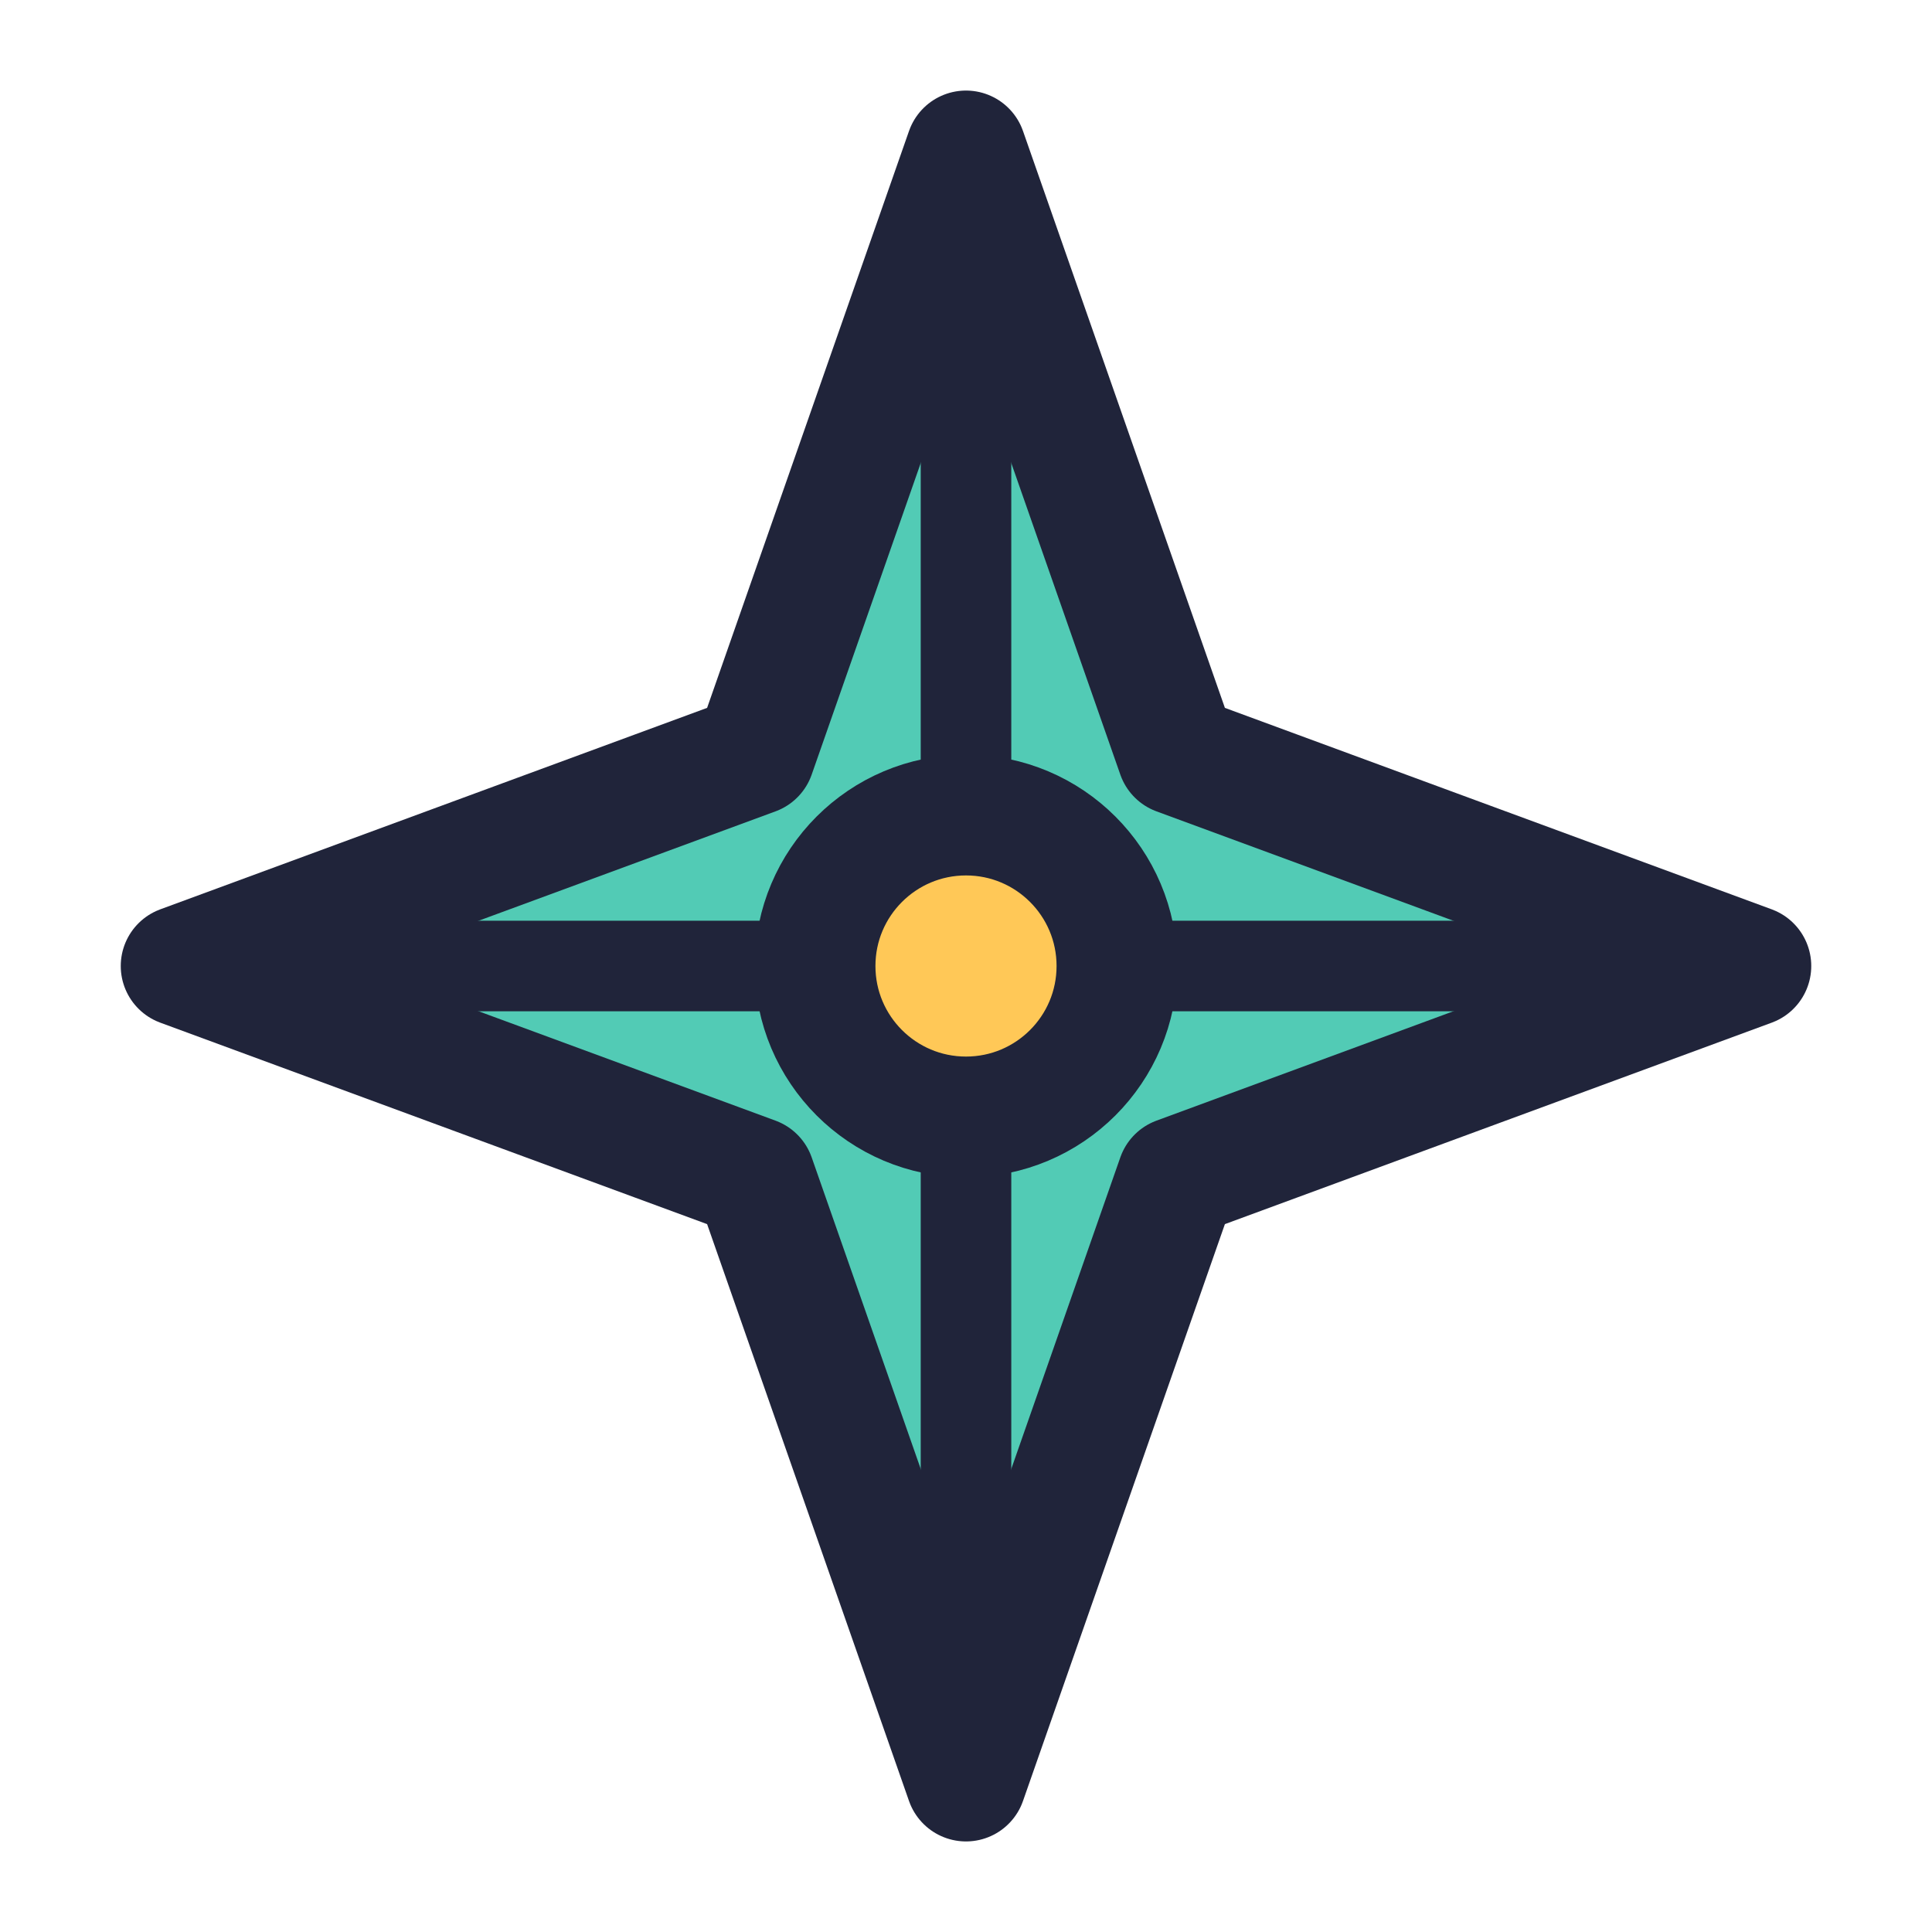
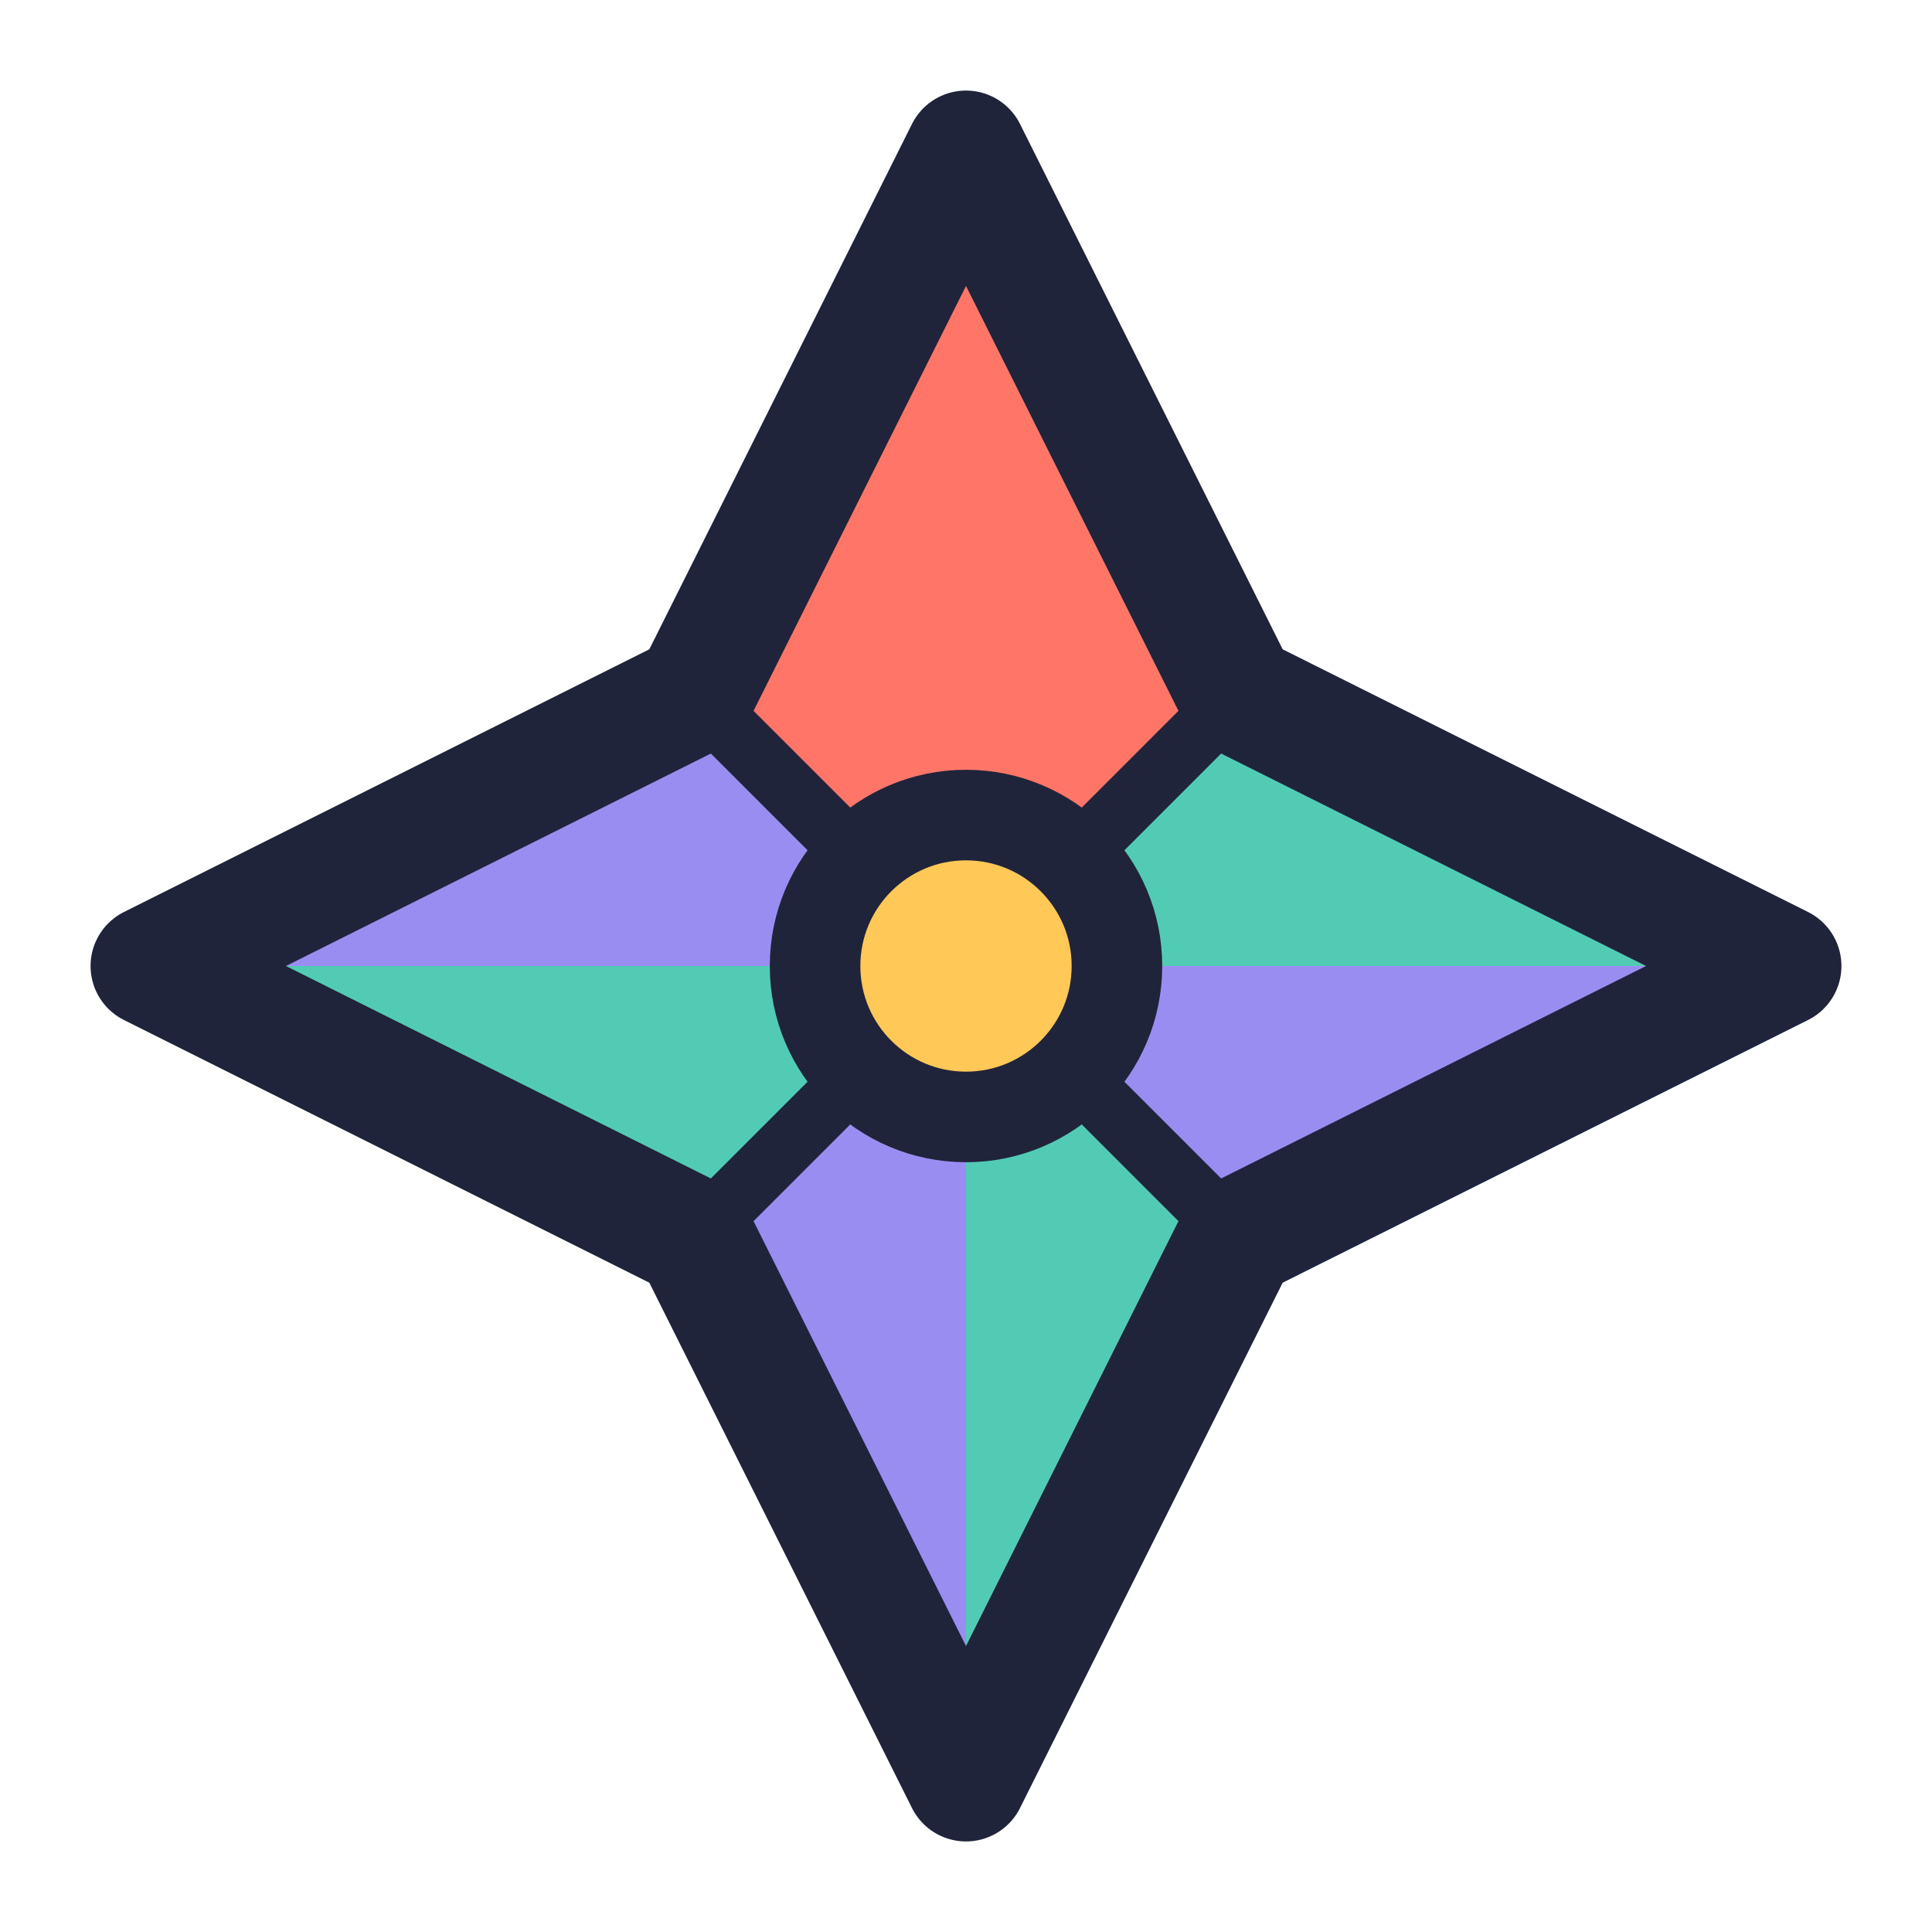
<svg xmlns="http://www.w3.org/2000/svg" viewBox="0 0 64 64" fill="#fff4d9" stroke="#20243a" stroke-width="4" stroke-linecap="round" stroke-linejoin="round">
-   <path d="M32 5L39 25L58 32L39 39L32 59L25 39L6 32L25 25Z" fill="#52cbb5" />
-   <path d="M32 5V32L6 32M32 59V32L58 32" fill="none" stroke-width="3" />
-   <circle cx="32" cy="32" r="5" fill="#ffc857" />
+   <path d="M32 5L41 23L59 32L41 41L32 59L23 41L5 32L23 23Z" fill="#52cbb5" stroke="none" />
+   <path d="M32 5L41 23L32 32ZM59 32L41 41L32 32ZM32 59L23 41L32 32ZM5 32L23 23L32 32Z" fill="#9a8df2" stroke="none" />
+   <path d="M32 5L41 23L32 32L23 23Z" fill="#ff7668" stroke="none" />
+   <path d="M32 5L41 23L59 32L41 41L32 59L23 41L5 32L23 23Z" fill="none" />
+   <path d="M23 23L41 41M41 23L23 41" fill="none" stroke-width="2" />
+   <circle cx="32" cy="32" r="5" fill="#ffc857" stroke-width="3" />
</svg>
